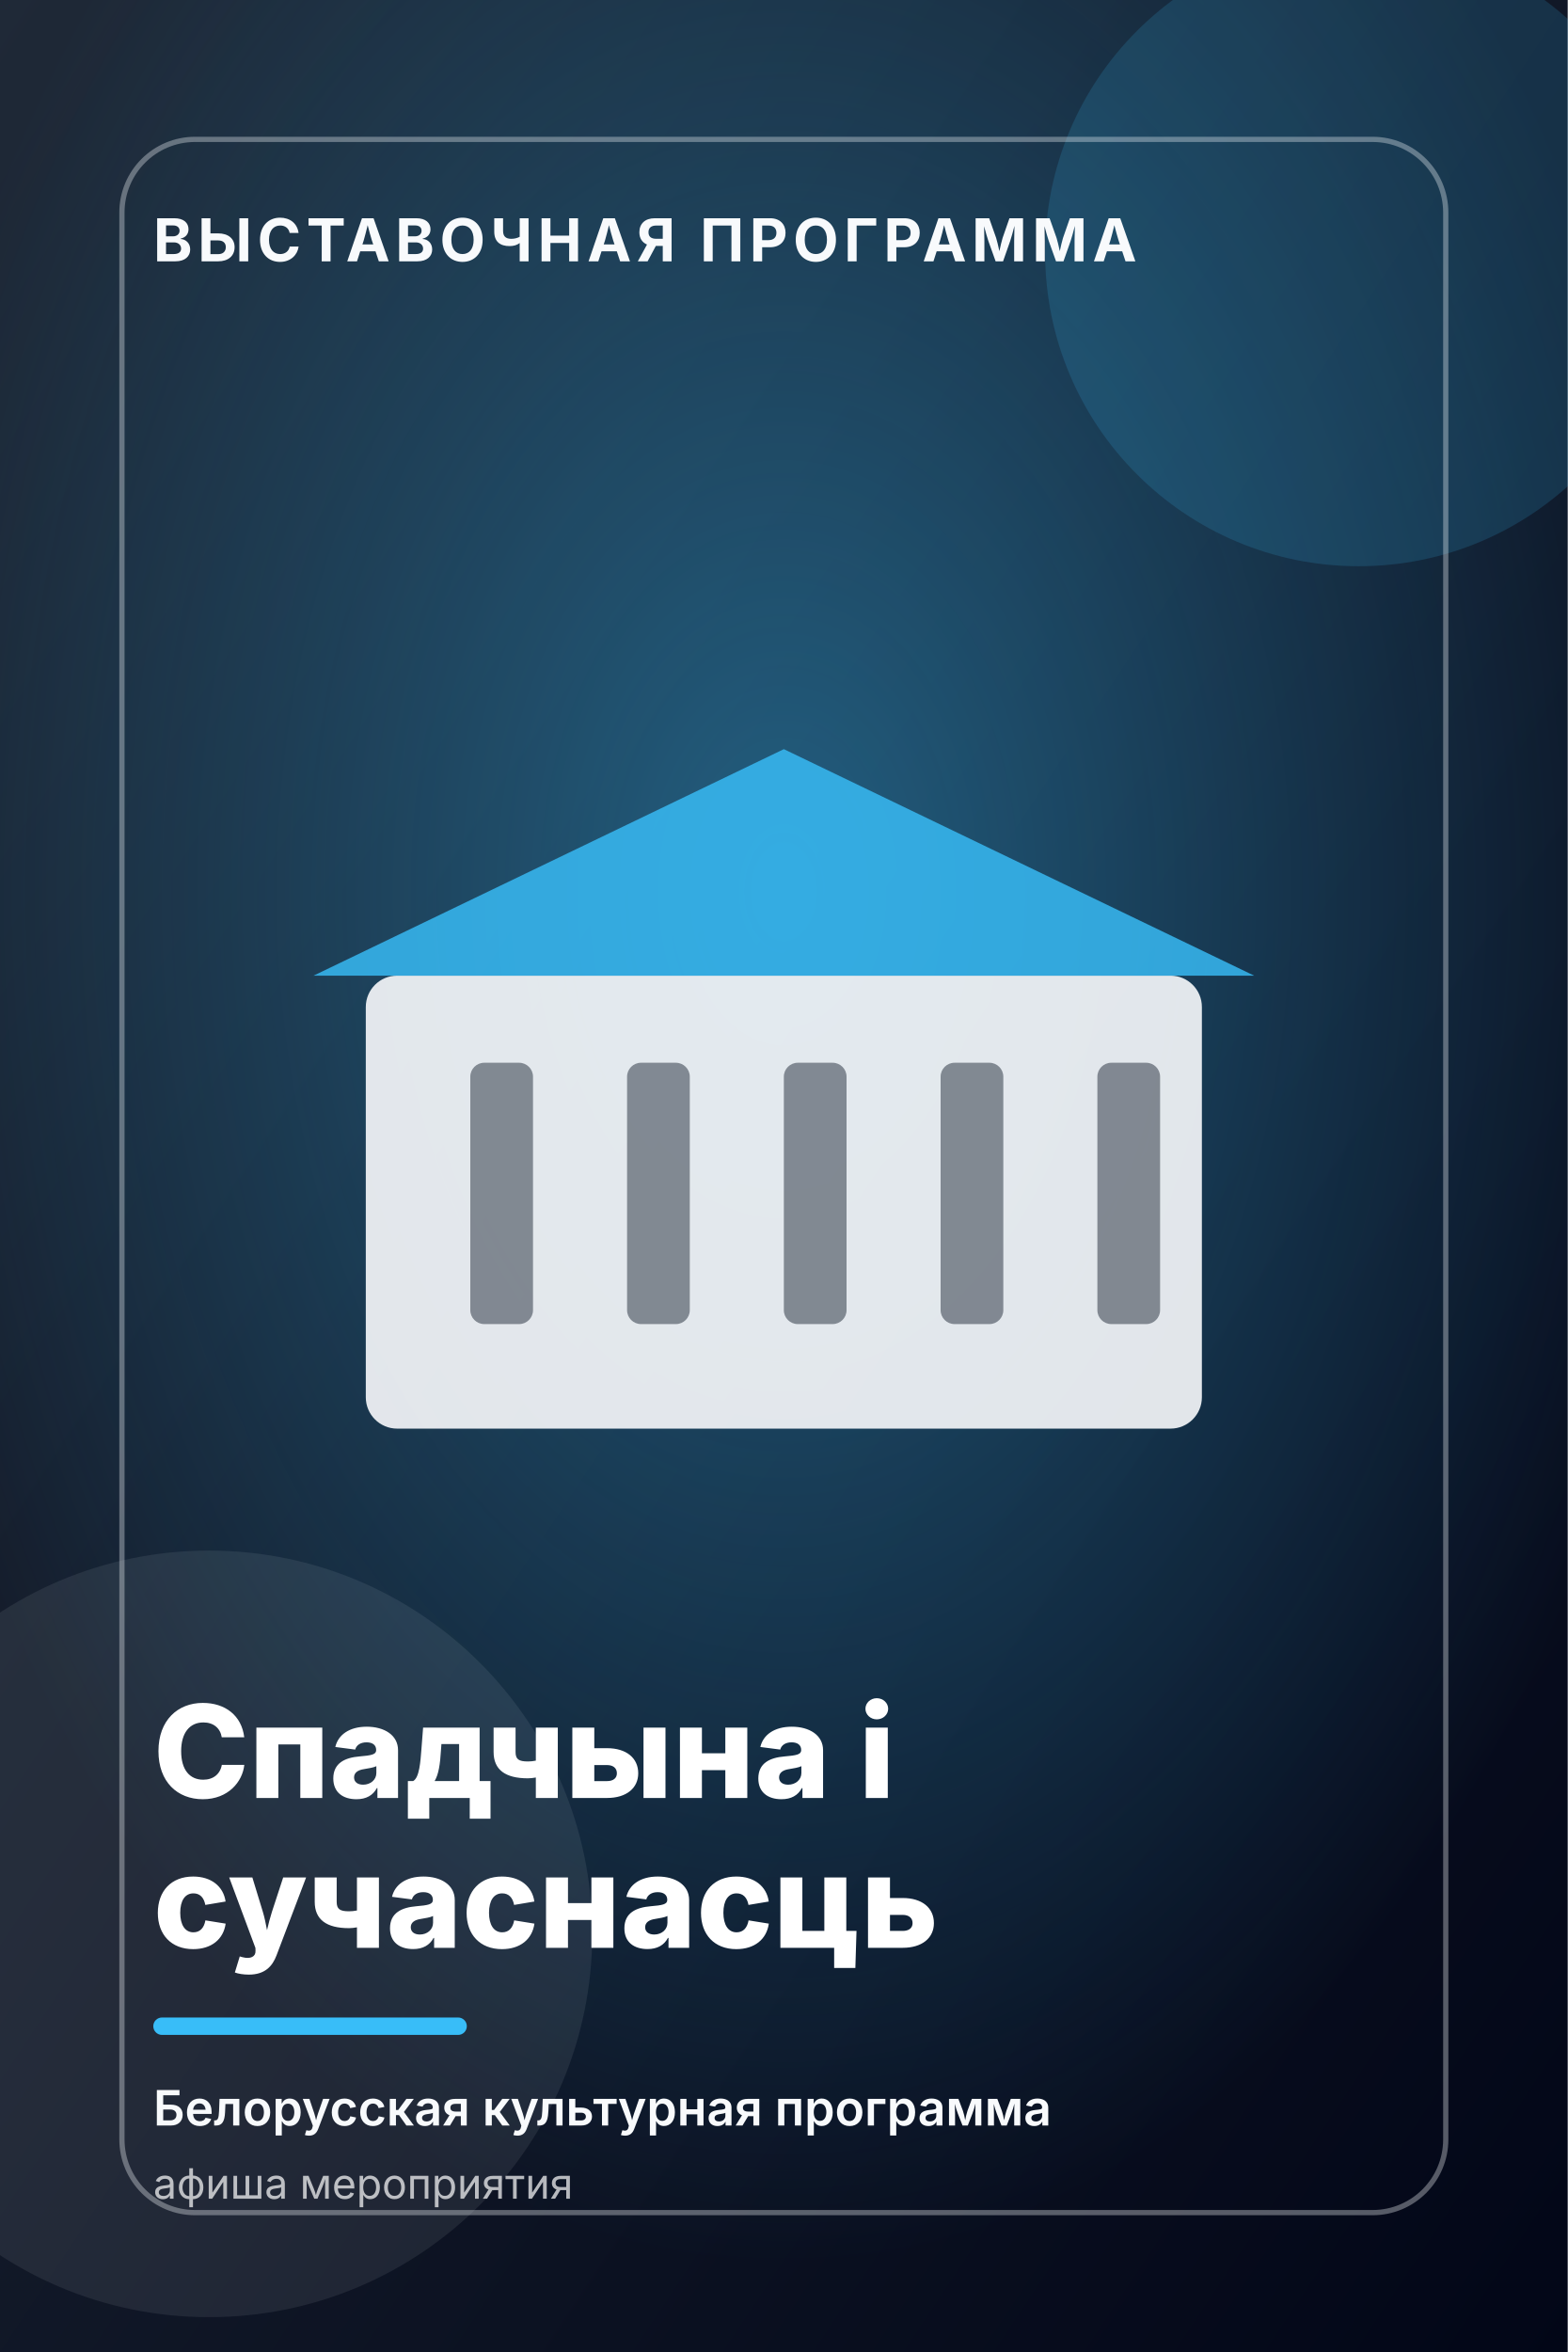
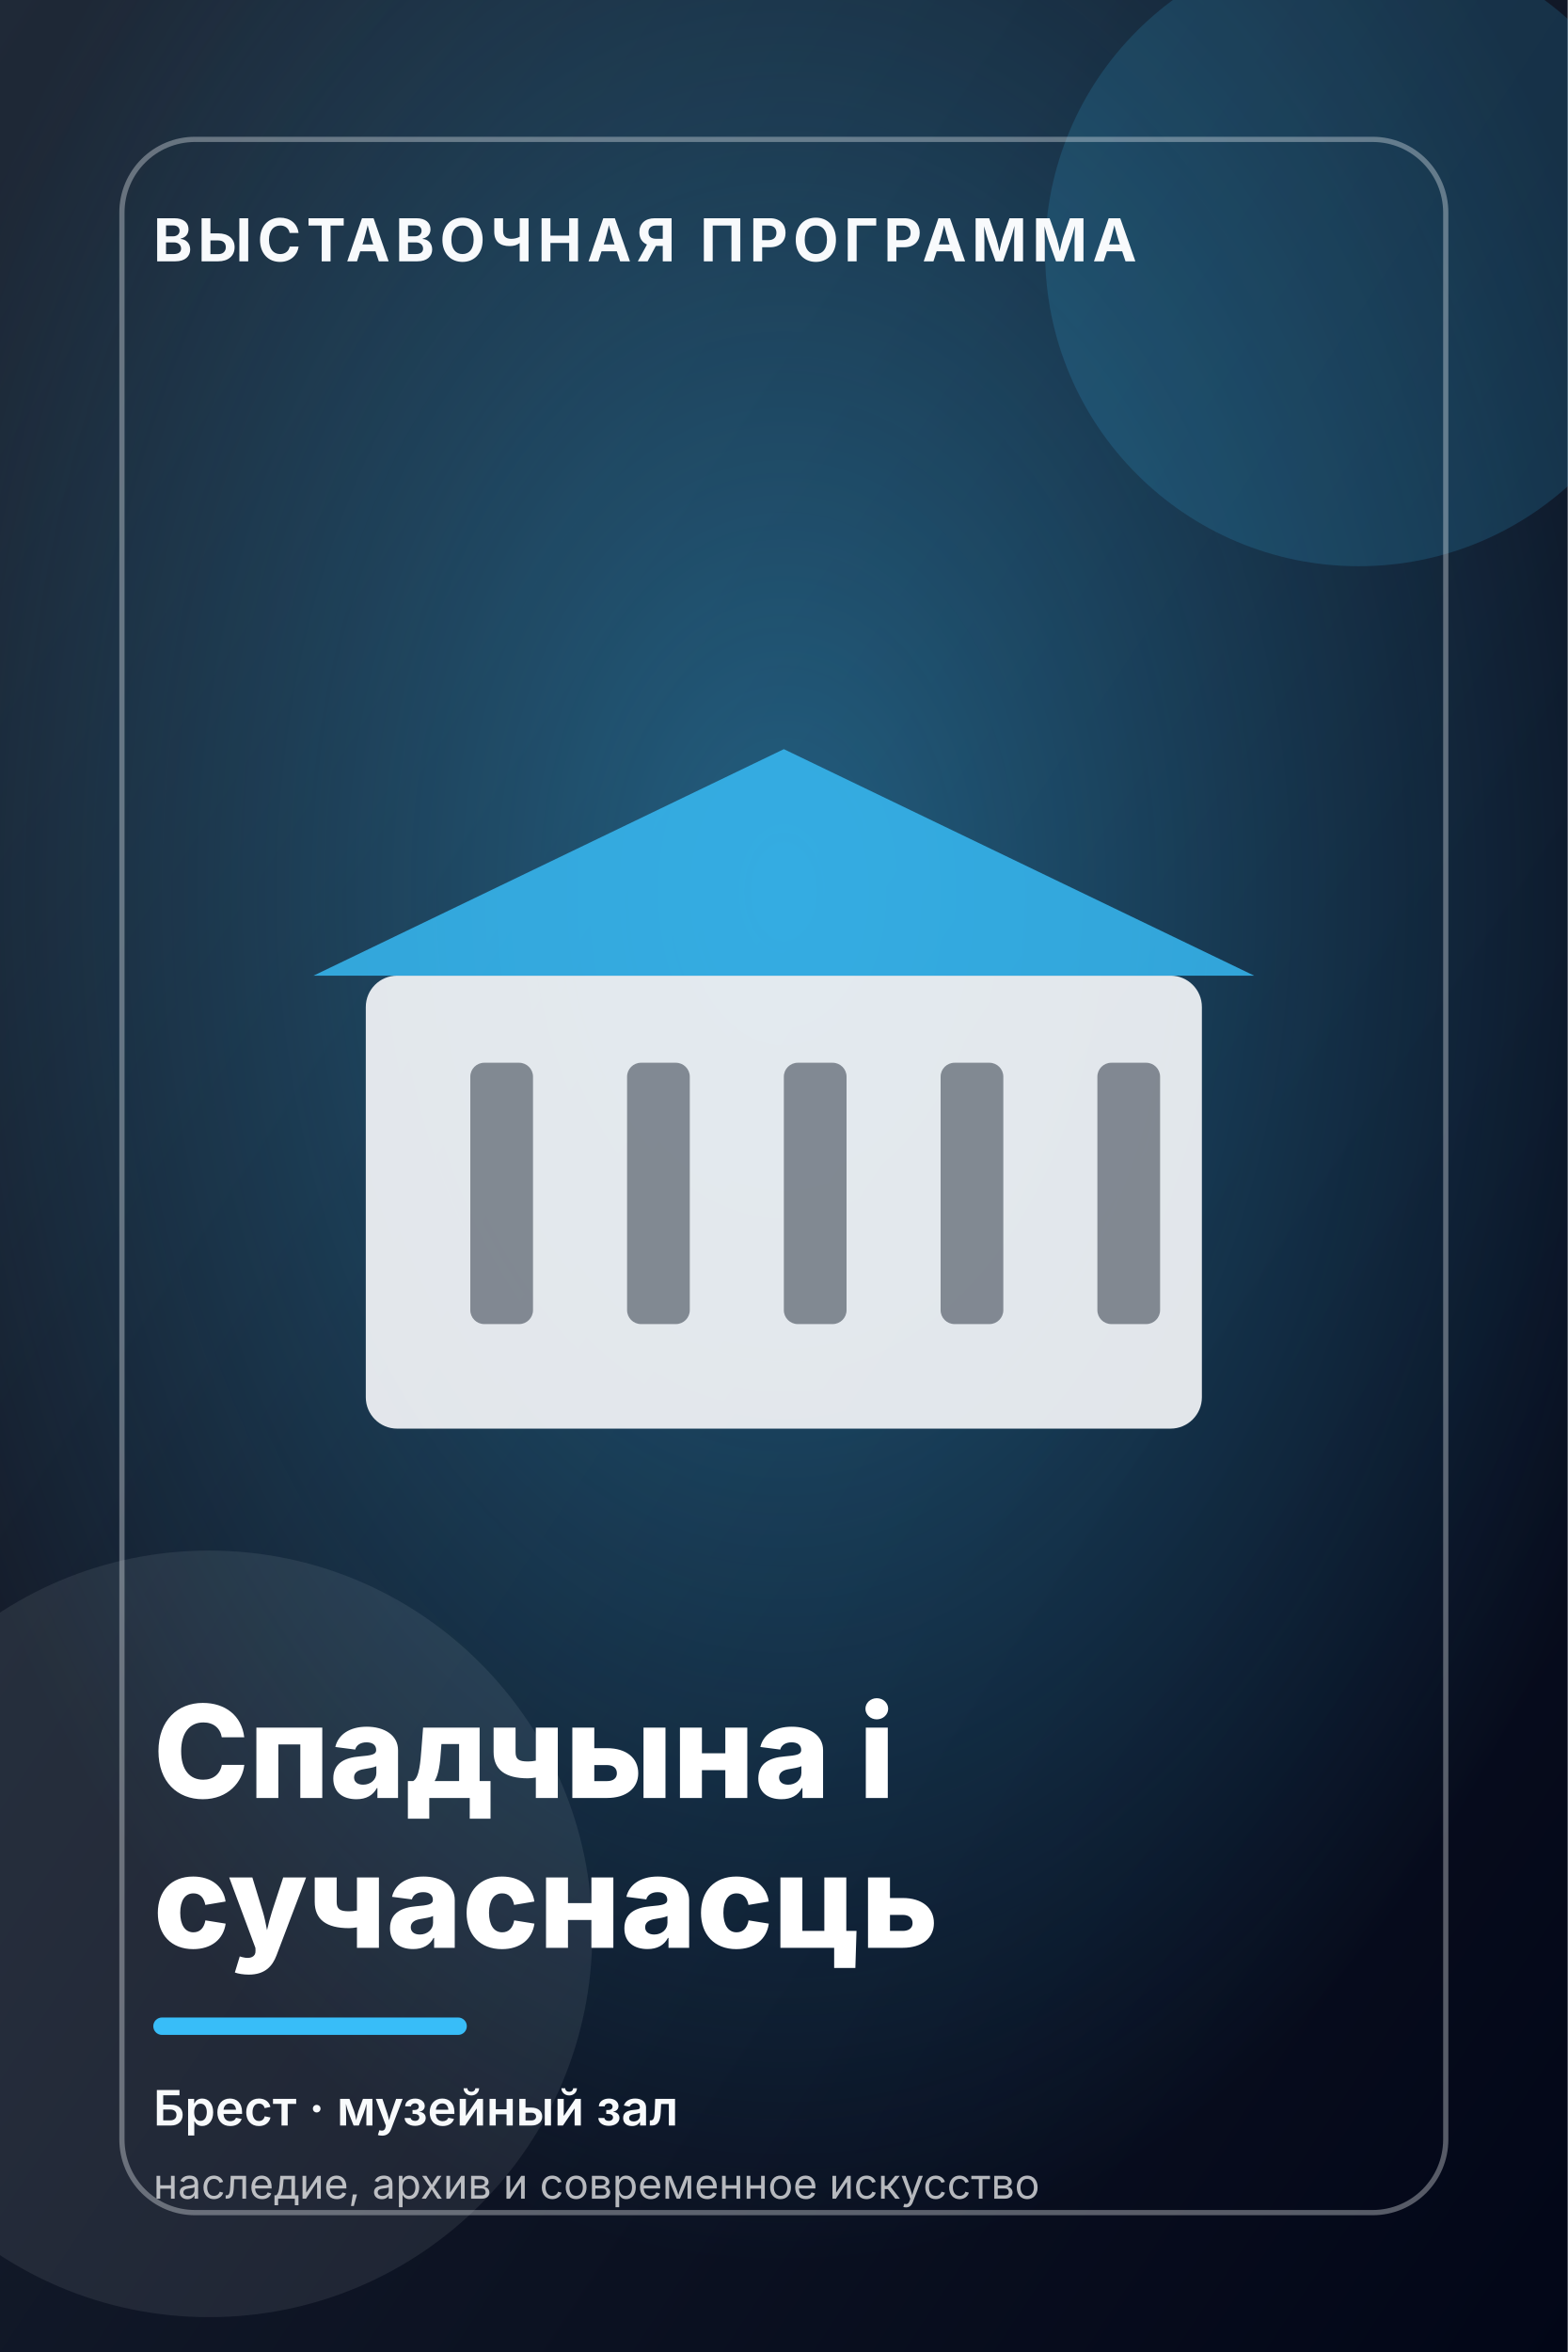
<svg xmlns="http://www.w3.org/2000/svg" width="900" height="1350" viewBox="0 0 900 1350" role="img" aria-labelledby="title desc">
  <defs>
    <linearGradient id="bg" x1="0" y1="0" x2="1" y2="1">
      <stop offset="0" stop-color="#1f2937" />
      <stop offset="1" stop-color="#020617" />
    </linearGradient>
    <radialGradient id="glow" cx="50%" cy="38%" r="58%">
      <stop offset="0" stop-color="#38bdf8" stop-opacity="0.42" />
      <stop offset="1" stop-color="#38bdf8" stop-opacity="0" />
    </radialGradient>
  </defs>
  <rect width="900" height="1350" fill="url(#bg)" />
  <rect width="900" height="1350" fill="url(#glow)" />
  <circle cx="780" cy="145" r="180" fill="#38bdf8" opacity="0.16" />
  <circle cx="120" cy="1110" r="220" fill="#f8fafc" opacity="0.08" />
  <g>
    <rect x="210" y="560" width="480" height="260" rx="18" fill="#f8fafc" opacity="0.9" />
    <path d="M180 560 L450 430 L720 560 Z" fill="#38bdf8" opacity="0.82" />
    <g fill="#1f2937" opacity="0.5">
      <rect x="270" y="610" width="36" height="150" rx="8" />
      <rect x="360" y="610" width="36" height="150" rx="8" />
      <rect x="450" y="610" width="36" height="150" rx="8" />
      <rect x="540" y="610" width="36" height="150" rx="8" />
      <rect x="630" y="610" width="36" height="150" rx="8" />
    </g>
  </g>
  <rect x="70" y="80" width="760" height="1190" rx="42" fill="none" stroke="#f8fafc" stroke-opacity="0.34" stroke-width="3" />
  <text x="88" y="150" fill="#f8fafc" font-family="Inter, Arial, sans-serif" font-size="34" font-weight="700" letter-spacing="3">ВЫСТАВОЧНАЯ ПРОГРАММА</text>
  <text x="88" y="1032" fill="#ffffff" font-family="Inter, Arial, sans-serif" font-size="74" font-weight="800">
    <tspan x="88" dy="0">Спадчына і</tspan>
    <tspan x="88" dy="86">сучаснасць</tspan>
  </text>
  <rect x="88" y="1158" width="180" height="10" rx="5" fill="#38bdf8" />
-   <text x="88" y="1220" fill="#f8fafc" font-family="Inter, Arial, sans-serif" font-size="28" font-weight="600">Белорусская культурная программа</text>
-   <text x="88" y="1262" fill="#ffffff" fill-opacity="0.70" font-family="Inter, Arial, sans-serif" font-size="24">афиша мероприятия</text>
+   <text x="88" y="1220" fill="#f8fafc" font-family="Inter, Arial, sans-serif" font-size="28" font-weight="600">Брест · музейный зал</text>
+   <text x="88" y="1262" fill="#ffffff" fill-opacity="0.70" font-family="Inter, Arial, sans-serif" font-size="24">наследие, архив и современное искусство</text>
</svg>
